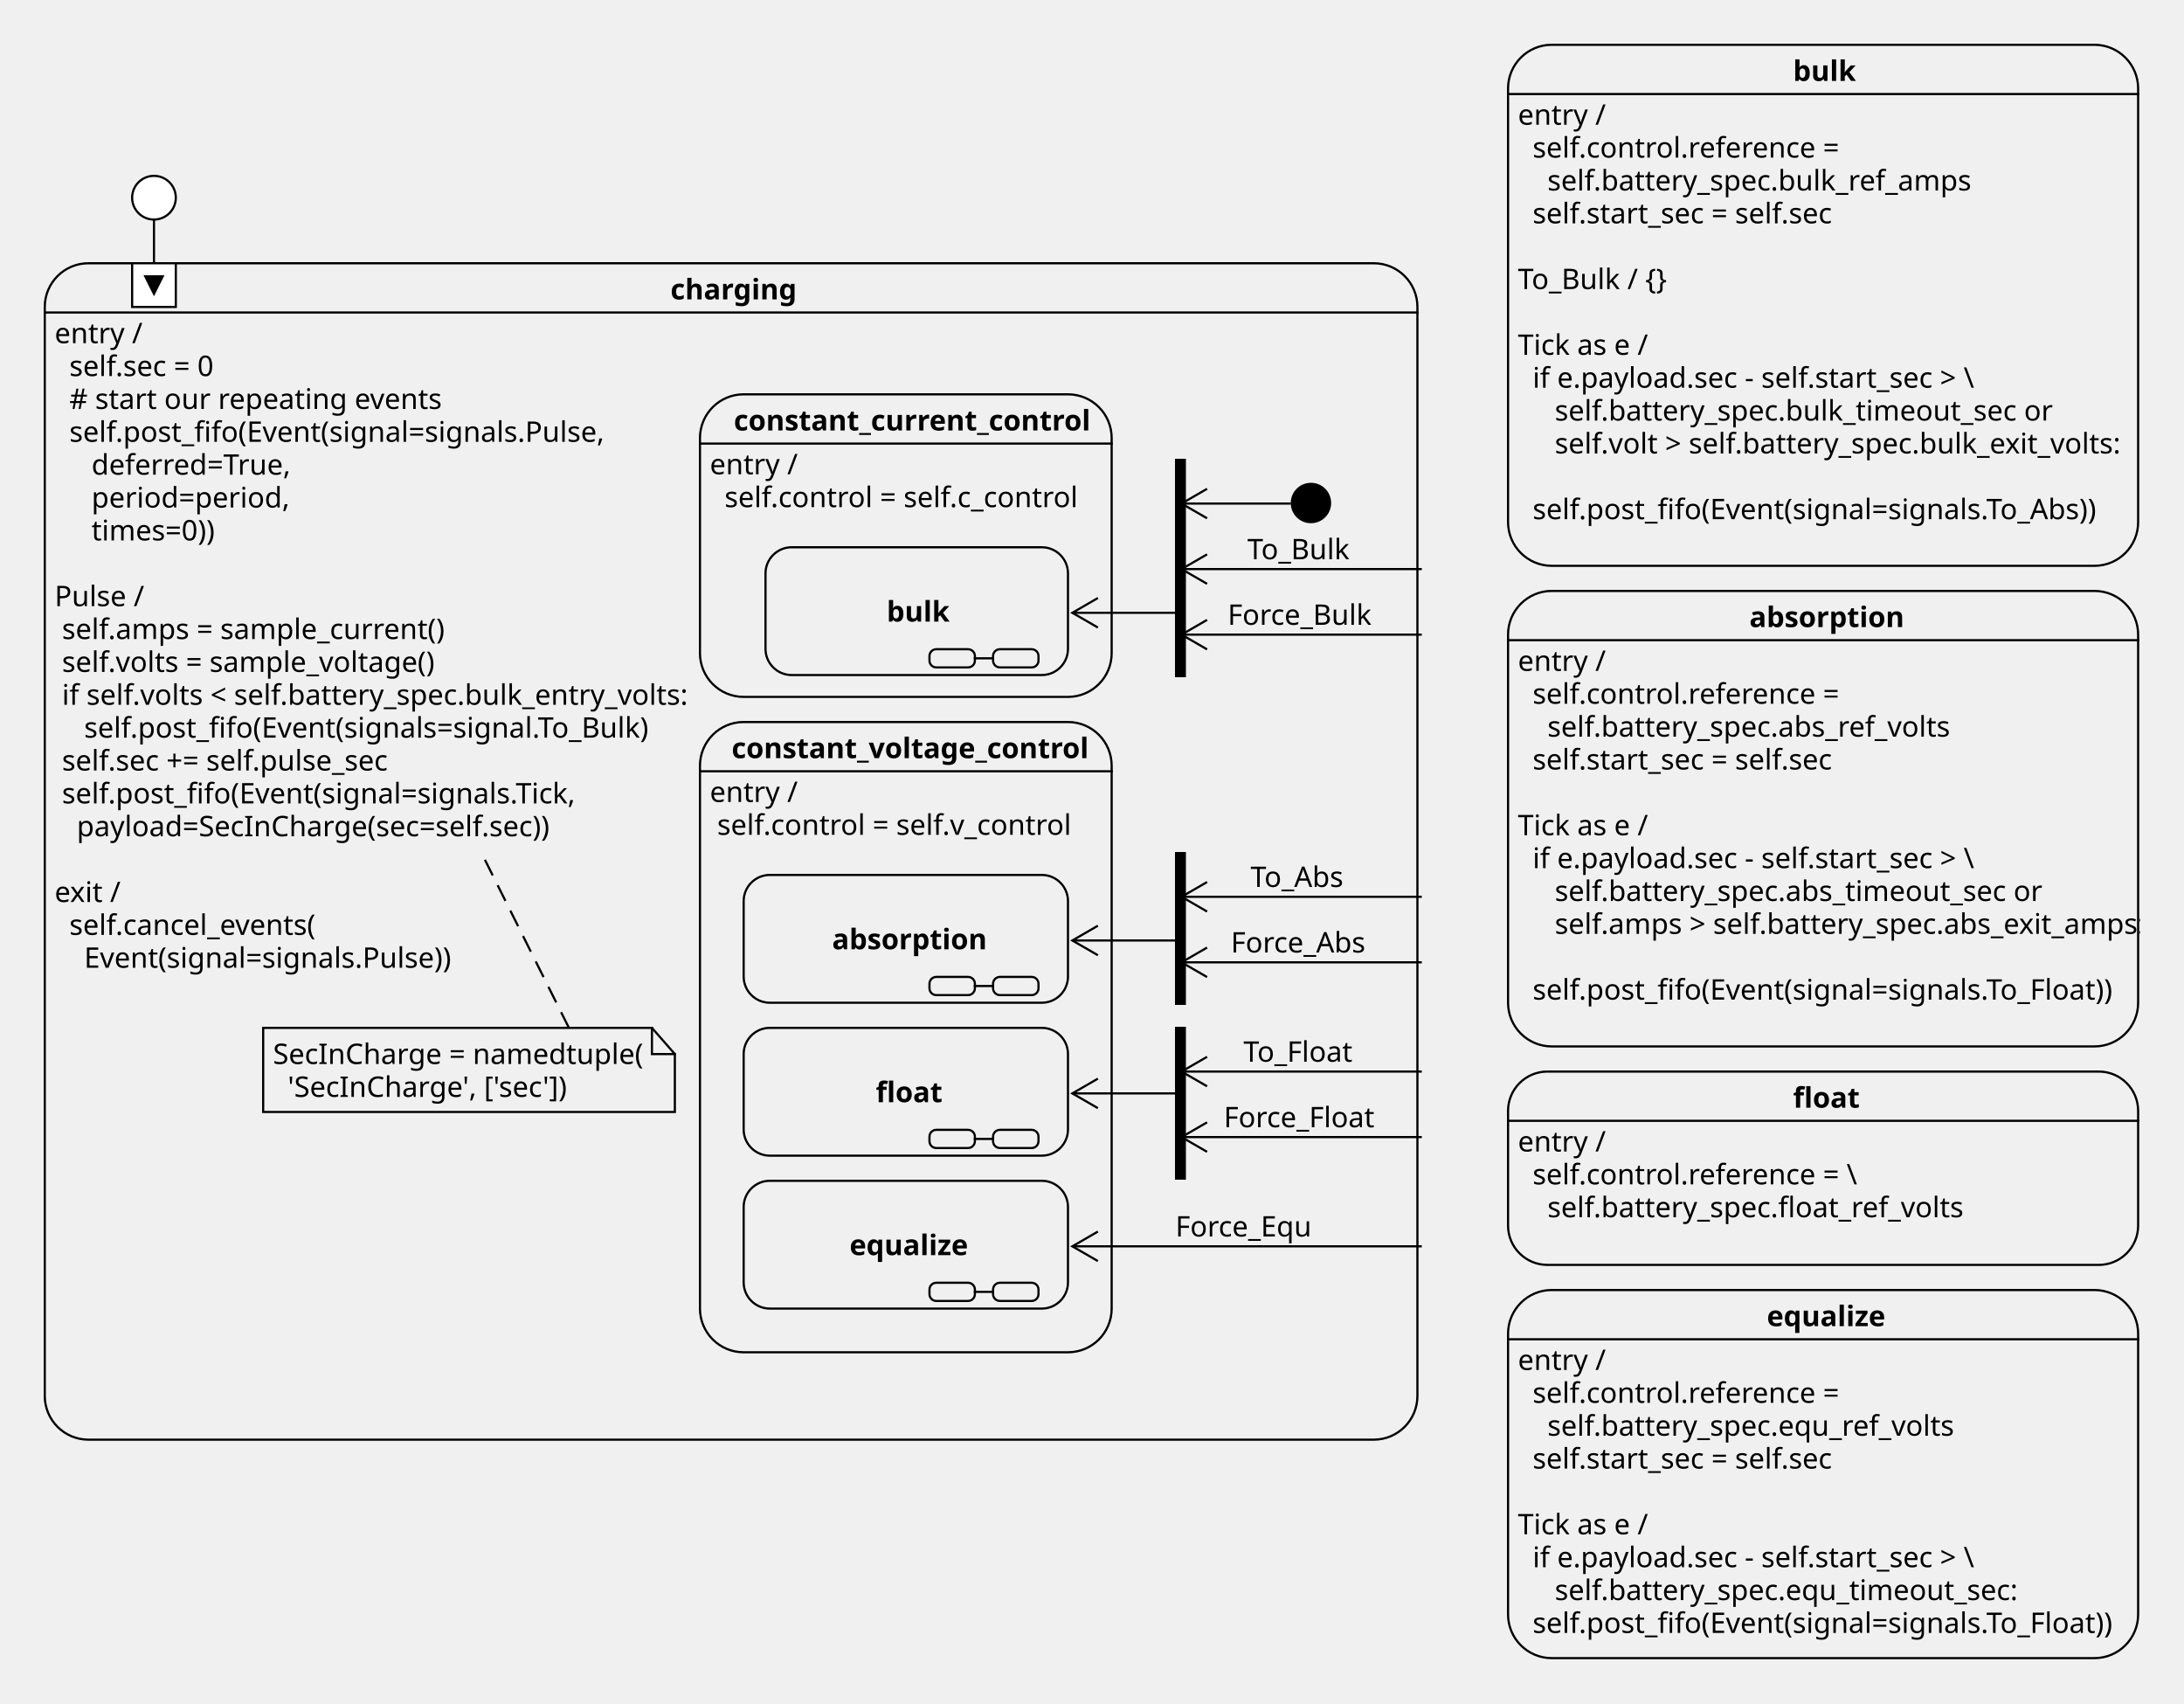
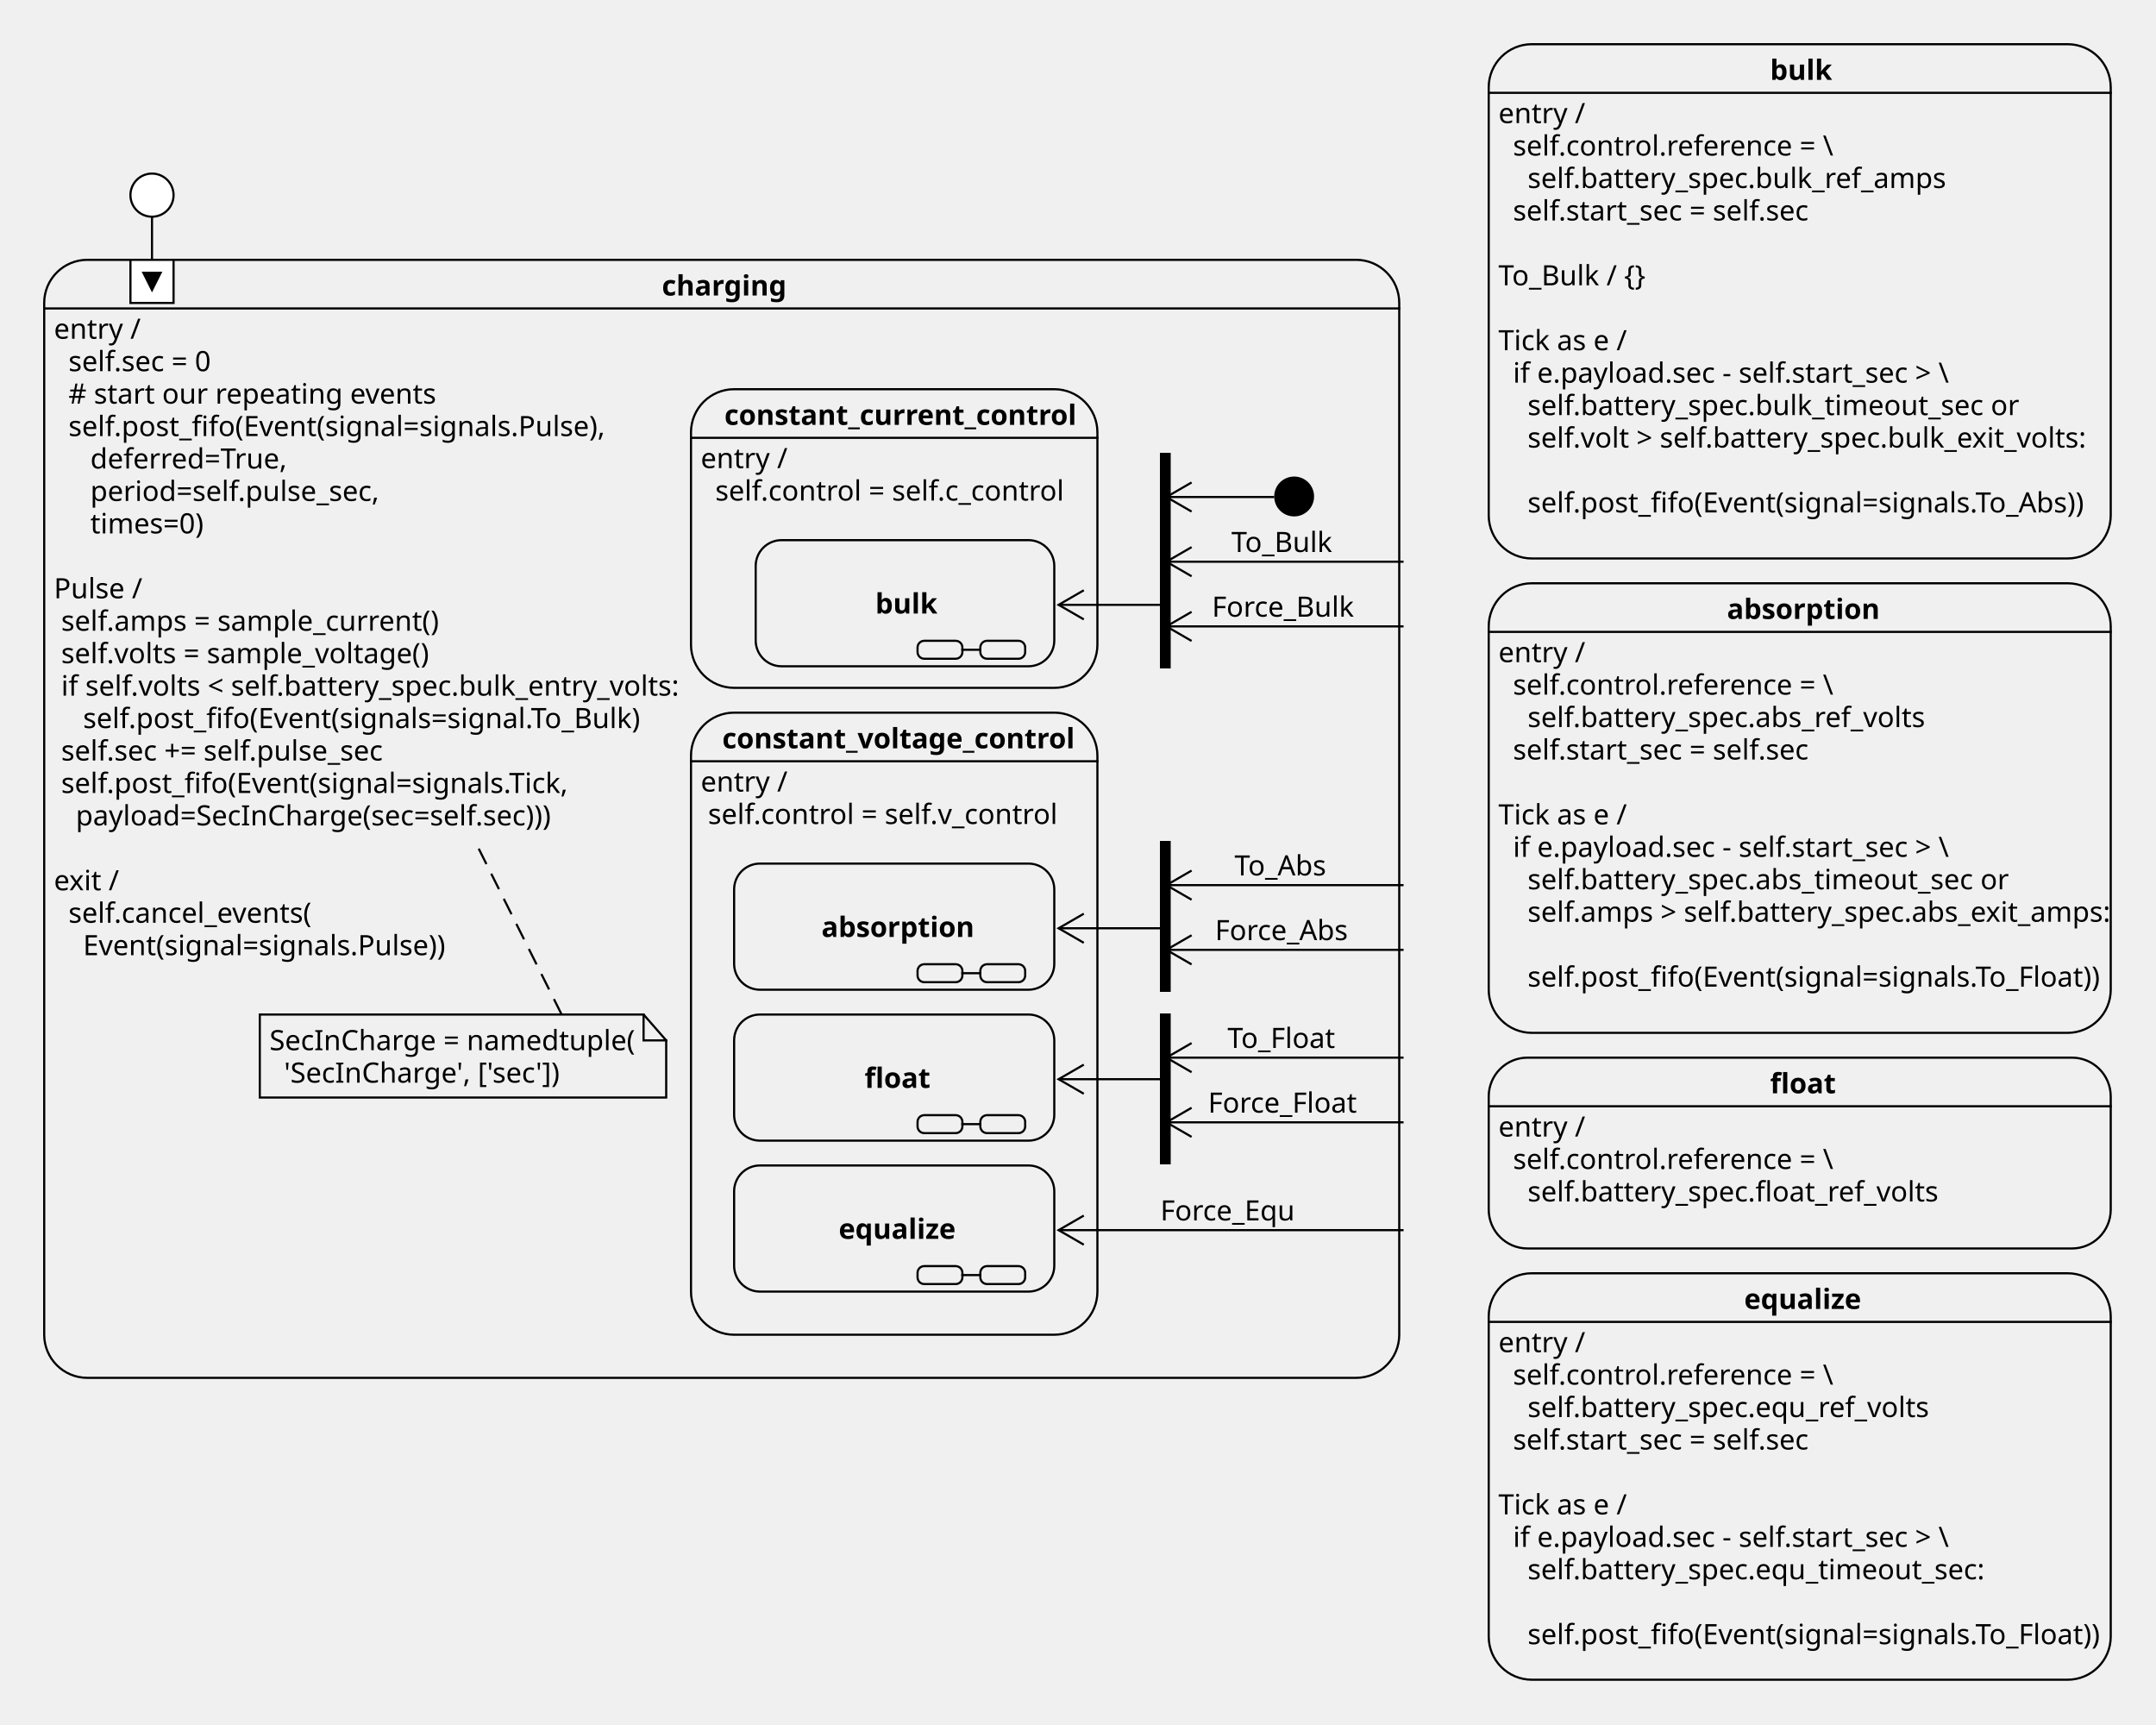
- <svg xmlns="http://www.w3.org/2000/svg" fill-opacity="1" color-rendering="auto" color-interpolation="auto" text-rendering="auto" stroke="black" stroke-linecap="square" width="1000" stroke-miterlimit="10" shape-rendering="auto" stroke-opacity="1" fill="black" stroke-dasharray="none" font-weight="normal" stroke-width="1" viewBox="-20 -20 1000 780" height="780" font-family="'Dialog'" font-style="normal" stroke-linejoin="miter" font-size="12px" stroke-dashoffset="0" image-rendering="auto">
+ <svg xmlns="http://www.w3.org/2000/svg" fill-opacity="1" color-rendering="auto" color-interpolation="auto" text-rendering="auto" stroke="black" stroke-linecap="square" width="1000" stroke-miterlimit="10" shape-rendering="auto" stroke-opacity="1" fill="black" stroke-dasharray="none" font-weight="normal" stroke-width="1" viewBox="410 220 1000 800" height="800" font-family="'Dialog'" font-style="normal" stroke-linejoin="miter" font-size="12px" stroke-dashoffset="0" image-rendering="auto">
  <defs id="genericDefs" />
  <g>
    <defs id="defs1">
      <clipPath clipPathUnits="userSpaceOnUse" id="clipPath1">
        <path d="M0 0 L2147483647 0 L2147483647 2147483647 L0 2147483647 L0 0 Z" />
      </clipPath>
      <clipPath clipPathUnits="userSpaceOnUse" id="clipPath2">
-         <path d="M0 0 L0 170 L290 170 L290 0 Z" />
+         <path d="M0 0 L0 190 L290 190 L290 0 Z" />
      </clipPath>
      <clipPath clipPathUnits="userSpaceOnUse" id="clipPath3">
        <path d="M0 0 L0 90 L290 90 L290 0 Z" />
      </clipPath>
      <clipPath clipPathUnits="userSpaceOnUse" id="clipPath4">
        <path d="M0 0 L0 210 L290 210 L290 0 Z" />
      </clipPath>
      <clipPath clipPathUnits="userSpaceOnUse" id="clipPath5">
        <path d="M0 0 L0 240 L290 240 L290 0 Z" />
      </clipPath>
      <clipPath clipPathUnits="userSpaceOnUse" id="clipPath6">
        <path d="M0 0 L0 60 L150 60 L150 0 Z" />
      </clipPath>
      <clipPath clipPathUnits="userSpaceOnUse" id="clipPath7">
        <path d="M0 0 L0 60 L140 60 L140 0 Z" />
      </clipPath>
      <clipPath clipPathUnits="userSpaceOnUse" id="clipPath8">
        <path d="M0 0 L0 290 L190 290 L190 0 Z" />
      </clipPath>
      <clipPath clipPathUnits="userSpaceOnUse" id="clipPath9">
        <path d="M0 0 L0 140 L190 140 L190 0 Z" />
      </clipPath>
      <clipPath clipPathUnits="userSpaceOnUse" id="clipPath10">
-         <path d="M0 0 L0 540 L630 540 L630 0 Z" />
+         <path d="M0 0 L0 520 L630 520 L630 0 Z" />
      </clipPath>
      <clipPath clipPathUnits="userSpaceOnUse" id="clipPath11">
        <path d="M0 0 L0 110 L70 110 L70 0 Z" />
      </clipPath>
      <clipPath clipPathUnits="userSpaceOnUse" id="clipPath12">
        <path d="M0 0 L0 40 L190 40 L190 0 Z" />
      </clipPath>
      <clipPath clipPathUnits="userSpaceOnUse" id="clipPath13">
        <path d="M0 0 L0 30 L80 30 L80 0 Z" />
      </clipPath>
      <clipPath clipPathUnits="userSpaceOnUse" id="clipPath14">
        <path d="M0 0 L0 70 L20 70 L20 0 Z" />
      </clipPath>
      <clipPath clipPathUnits="userSpaceOnUse" id="clipPath15">
        <path d="M0 0 L0 100 L20 100 L20 0 Z" />
      </clipPath>
      <clipPath clipPathUnits="userSpaceOnUse" id="clipPath16">
        <path d="M0 0 L0 40 L140 40 L140 0 Z" />
      </clipPath>
      <clipPath clipPathUnits="userSpaceOnUse" id="clipPath17">
        <path d="M0 0 L0 70 L30 70 L30 0 Z" />
      </clipPath>
      <clipPath clipPathUnits="userSpaceOnUse" id="clipPath18">
        <path d="M0 0 L0 20 L20 20 L20 0 Z" />
      </clipPath>
    </defs>
-     <g fill="rgb(255,255,255)" fill-opacity="0" transform="translate(670,570)" stroke-opacity="0" stroke="rgb(255,255,255)">
-       <rect x="0.5" y="0.5" clip-path="url(#clipPath2)" width="288.5" rx="20" ry="20" height="168.5" stroke="none" />
-     </g>
-     <g transform="translate(670,570)">
-       <rect x="0.5" y="0.5" clip-path="url(#clipPath2)" fill="none" width="288.5" rx="20" ry="20" height="168.5" />
+     <g fill="rgb(255,255,255)" fill-opacity="0" transform="translate(1100,810)" stroke-opacity="0" stroke="rgb(255,255,255)">
+       <rect x="0.5" y="0.5" clip-path="url(#clipPath2)" width="288.5" rx="20" ry="20" height="188.5" stroke="none" />
+     </g>
+     <g transform="translate(1100,810)">
+       <rect x="0.5" y="0.5" clip-path="url(#clipPath2)" fill="none" width="288.5" rx="20" ry="20" height="188.5" />
      <text x="119" font-size="13px" y="17.047" clip-path="url(#clipPath2)" font-family="sans-serif" stroke="none" font-weight="bold" xml:space="preserve">equalize</text>
      <path fill="none" d="M1 23.047 L289 23.047" clip-path="url(#clipPath2)" />
      <text x="5" font-size="13px" y="37.094" clip-path="url(#clipPath2)" font-family="sans-serif" stroke="none" xml:space="preserve">entry /</text>
-       <text x="5" font-size="13px" y="52.141" clip-path="url(#clipPath2)" font-family="sans-serif" stroke="none" xml:space="preserve">  self.control.reference =</text>
+       <text x="5" font-size="13px" y="52.141" clip-path="url(#clipPath2)" font-family="sans-serif" stroke="none" xml:space="preserve">  self.control.reference = \</text>
      <text x="5" font-size="13px" y="67.188" clip-path="url(#clipPath2)" font-family="sans-serif" stroke="none" xml:space="preserve">    self.battery_spec.equ_ref_volts</text>
      <text x="5" font-size="13px" y="82.234" clip-path="url(#clipPath2)" font-family="sans-serif" stroke="none" xml:space="preserve">  self.start_sec = self.sec</text>
      <text x="5" font-size="13px" y="112.328" clip-path="url(#clipPath2)" font-family="sans-serif" stroke="none" xml:space="preserve">Tick as e /</text>
      <text x="5" font-size="13px" y="127.375" clip-path="url(#clipPath2)" font-family="sans-serif" stroke="none" xml:space="preserve">  if e.payload.sec - self.start_sec &gt; \</text>
-       <text x="5" font-size="13px" y="142.422" clip-path="url(#clipPath2)" font-family="sans-serif" stroke="none" xml:space="preserve">     self.battery_spec.equ_timeout_sec:</text>
-       <text x="5" font-size="13px" y="157.469" clip-path="url(#clipPath2)" font-family="sans-serif" stroke="none" xml:space="preserve">  self.post_fifo(Event(signal=signals.To_Float))</text>
-       <text x="5" font-size="13px" y="172.516" clip-path="url(#clipPath2)" font-family="sans-serif" stroke="none" xml:space="preserve">	  </text>
-     </g>
-     <g fill="rgb(255,255,255)" fill-opacity="0" transform="translate(670,470)" stroke-opacity="0" stroke="rgb(255,255,255)">
+       <text x="5" font-size="13px" y="142.422" clip-path="url(#clipPath2)" font-family="sans-serif" stroke="none" xml:space="preserve">    self.battery_spec.equ_timeout_sec:</text>
+       <text x="5" font-size="13px" y="157.469" clip-path="url(#clipPath2)" font-family="sans-serif" stroke="none" xml:space="preserve">     </text>
+       <text x="5" font-size="13px" y="172.516" clip-path="url(#clipPath2)" font-family="sans-serif" stroke="none" xml:space="preserve">    self.post_fifo(Event(signal=signals.To_Float))</text>
+       <text x="5" font-size="13px" y="187.562" clip-path="url(#clipPath2)" font-family="sans-serif" stroke="none" xml:space="preserve">	  </text>
+     </g>
+     <g fill="rgb(255,255,255)" fill-opacity="0" transform="translate(1100,710)" stroke-opacity="0" stroke="rgb(255,255,255)">
      <rect x="0.5" y="0.5" clip-path="url(#clipPath3)" width="288.5" rx="18" ry="18" height="88.5" stroke="none" />
    </g>
-     <g transform="translate(670,470)">
+     <g transform="translate(1100,710)">
      <rect x="0.5" y="0.5" clip-path="url(#clipPath3)" fill="none" width="288.5" rx="18" ry="18" height="88.5" />
      <text x="131" font-size="13px" y="17.047" clip-path="url(#clipPath3)" font-family="sans-serif" stroke="none" font-weight="bold" xml:space="preserve">float</text>
      <path fill="none" d="M1 23.047 L289 23.047" clip-path="url(#clipPath3)" />
      <text x="5" font-size="13px" y="37.094" clip-path="url(#clipPath3)" font-family="sans-serif" stroke="none" xml:space="preserve">entry /</text>
      <text x="5" font-size="13px" y="52.141" clip-path="url(#clipPath3)" font-family="sans-serif" stroke="none" xml:space="preserve">  self.control.reference = \</text>
      <text x="5" font-size="13px" y="67.188" clip-path="url(#clipPath3)" font-family="sans-serif" stroke="none" xml:space="preserve">    self.battery_spec.float_ref_volts</text>
      <text x="5" font-size="13px" y="82.234" clip-path="url(#clipPath3)" font-family="sans-serif" stroke="none" xml:space="preserve">  </text>
    </g>
-     <g fill="rgb(255,255,255)" fill-opacity="0" transform="translate(670,250)" stroke-opacity="0" stroke="rgb(255,255,255)">
+     <g fill="rgb(255,255,255)" fill-opacity="0" transform="translate(1100,490)" stroke-opacity="0" stroke="rgb(255,255,255)">
      <rect x="0.5" y="0.5" clip-path="url(#clipPath4)" width="288.5" rx="20" ry="20" height="208.5" stroke="none" />
    </g>
-     <g transform="translate(670,250)">
+     <g transform="translate(1100,490)">
      <rect x="0.5" y="0.5" clip-path="url(#clipPath4)" fill="none" width="288.5" rx="20" ry="20" height="208.5" />
      <text x="111" font-size="13px" y="17.047" clip-path="url(#clipPath4)" font-family="sans-serif" stroke="none" font-weight="bold" xml:space="preserve">absorption</text>
      <path fill="none" d="M1 23.047 L289 23.047" clip-path="url(#clipPath4)" />
      <text x="5" font-size="13px" y="37.094" clip-path="url(#clipPath4)" font-family="sans-serif" stroke="none" xml:space="preserve">entry /</text>
-       <text x="5" font-size="13px" y="52.141" clip-path="url(#clipPath4)" font-family="sans-serif" stroke="none" xml:space="preserve">  self.control.reference =</text>
+       <text x="5" font-size="13px" y="52.141" clip-path="url(#clipPath4)" font-family="sans-serif" stroke="none" xml:space="preserve">  self.control.reference = \</text>
      <text x="5" font-size="13px" y="67.188" clip-path="url(#clipPath4)" font-family="sans-serif" stroke="none" xml:space="preserve">    self.battery_spec.abs_ref_volts</text>
      <text x="5" font-size="13px" y="82.234" clip-path="url(#clipPath4)" font-family="sans-serif" stroke="none" xml:space="preserve">  self.start_sec = self.sec</text>
      <text x="5" font-size="13px" y="112.328" clip-path="url(#clipPath4)" font-family="sans-serif" stroke="none" xml:space="preserve">Tick as e /</text>
      <text x="5" font-size="13px" y="127.375" clip-path="url(#clipPath4)" font-family="sans-serif" stroke="none" xml:space="preserve">  if e.payload.sec - self.start_sec &gt; \</text>
-       <text x="5" font-size="13px" y="142.422" clip-path="url(#clipPath4)" font-family="sans-serif" stroke="none" xml:space="preserve">     self.battery_spec.abs_timeout_sec or</text>
-       <text x="5" font-size="13px" y="157.469" clip-path="url(#clipPath4)" font-family="sans-serif" stroke="none" xml:space="preserve">     self.amps &gt; self.battery_spec.abs_exit_amps:</text>
+       <text x="5" font-size="13px" y="142.422" clip-path="url(#clipPath4)" font-family="sans-serif" stroke="none" xml:space="preserve">    self.battery_spec.abs_timeout_sec or</text>
+       <text x="5" font-size="13px" y="157.469" clip-path="url(#clipPath4)" font-family="sans-serif" stroke="none" xml:space="preserve">    self.amps &gt; self.battery_spec.abs_exit_amps:</text>
      <text x="5" font-size="13px" y="172.516" clip-path="url(#clipPath4)" font-family="sans-serif" stroke="none" xml:space="preserve">     </text>
-       <text x="5" font-size="13px" y="187.562" clip-path="url(#clipPath4)" font-family="sans-serif" stroke="none" xml:space="preserve">  self.post_fifo(Event(signal=signals.To_Float))</text>
+       <text x="5" font-size="13px" y="187.562" clip-path="url(#clipPath4)" font-family="sans-serif" stroke="none" xml:space="preserve">    self.post_fifo(Event(signal=signals.To_Float))</text>
      <text x="5" font-size="13px" y="202.609" clip-path="url(#clipPath4)" font-family="sans-serif" stroke="none" xml:space="preserve">	  </text>
    </g>
-     <g fill="rgb(255,255,255)" fill-opacity="0" transform="translate(670,0)" stroke-opacity="0" stroke="rgb(255,255,255)">
+     <g fill="rgb(255,255,255)" fill-opacity="0" transform="translate(1100,240)" stroke-opacity="0" stroke="rgb(255,255,255)">
      <rect x="0.5" y="0.5" clip-path="url(#clipPath5)" width="288.5" rx="20" ry="20" height="238.5" stroke="none" />
    </g>
-     <g transform="translate(670,0)">
+     <g transform="translate(1100,240)">
      <rect x="0.5" y="0.5" clip-path="url(#clipPath5)" fill="none" width="288.5" rx="20" ry="20" height="238.5" />
      <text x="131" font-size="13px" y="17.047" clip-path="url(#clipPath5)" font-family="sans-serif" stroke="none" font-weight="bold" xml:space="preserve">bulk</text>
      <path fill="none" d="M1 23.047 L289 23.047" clip-path="url(#clipPath5)" />
      <text x="5" font-size="13px" y="37.094" clip-path="url(#clipPath5)" font-family="sans-serif" stroke="none" xml:space="preserve">entry /</text>
-       <text x="5" font-size="13px" y="52.141" clip-path="url(#clipPath5)" font-family="sans-serif" stroke="none" xml:space="preserve">  self.control.reference =</text>
+       <text x="5" font-size="13px" y="52.141" clip-path="url(#clipPath5)" font-family="sans-serif" stroke="none" xml:space="preserve">  self.control.reference = \</text>
      <text x="5" font-size="13px" y="67.188" clip-path="url(#clipPath5)" font-family="sans-serif" stroke="none" xml:space="preserve">    self.battery_spec.bulk_ref_amps</text>
      <text x="5" font-size="13px" y="82.234" clip-path="url(#clipPath5)" font-family="sans-serif" stroke="none" xml:space="preserve">  self.start_sec = self.sec</text>
      <text x="5" font-size="13px" y="112.328" clip-path="url(#clipPath5)" font-family="sans-serif" stroke="none" xml:space="preserve">To_Bulk / {}</text>
      <text x="5" font-size="13px" y="142.422" clip-path="url(#clipPath5)" font-family="sans-serif" stroke="none" xml:space="preserve">Tick as e /</text>
      <text x="5" font-size="13px" y="157.469" clip-path="url(#clipPath5)" font-family="sans-serif" stroke="none" xml:space="preserve">  if e.payload.sec - self.start_sec &gt; \</text>
-       <text x="5" font-size="13px" y="172.516" clip-path="url(#clipPath5)" font-family="sans-serif" stroke="none" xml:space="preserve">     self.battery_spec.bulk_timeout_sec or</text>
-       <text x="5" font-size="13px" y="187.562" clip-path="url(#clipPath5)" font-family="sans-serif" stroke="none" xml:space="preserve">     self.volt &gt; self.battery_spec.bulk_exit_volts:</text>
+       <text x="5" font-size="13px" y="172.516" clip-path="url(#clipPath5)" font-family="sans-serif" stroke="none" xml:space="preserve">    self.battery_spec.bulk_timeout_sec or</text>
+       <text x="5" font-size="13px" y="187.562" clip-path="url(#clipPath5)" font-family="sans-serif" stroke="none" xml:space="preserve">    self.volt &gt; self.battery_spec.bulk_exit_volts:</text>
      <text x="5" font-size="13px" y="202.609" clip-path="url(#clipPath5)" font-family="sans-serif" stroke="none" xml:space="preserve">     </text>
-       <text x="5" font-size="13px" y="217.656" clip-path="url(#clipPath5)" font-family="sans-serif" stroke="none" xml:space="preserve">  self.post_fifo(Event(signal=signals.To_Abs))</text>
+       <text x="5" font-size="13px" y="217.656" clip-path="url(#clipPath5)" font-family="sans-serif" stroke="none" xml:space="preserve">    self.post_fifo(Event(signal=signals.To_Abs))</text>
      <text x="5" font-size="13px" y="232.703" clip-path="url(#clipPath5)" font-family="sans-serif" stroke="none" xml:space="preserve">	  </text>
    </g>
-     <g fill="rgb(255,255,255)" fill-opacity="0" transform="translate(320,520)" stroke-opacity="0" stroke="rgb(255,255,255)">
+     <g fill="rgb(255,255,255)" fill-opacity="0" transform="translate(750,760)" stroke-opacity="0" stroke="rgb(255,255,255)">
      <rect x="0.5" y="0.5" clip-path="url(#clipPath6)" width="148.5" rx="12" ry="12" height="58.5" stroke="none" />
    </g>
-     <g transform="translate(320,520)">
+     <g transform="translate(750,760)">
      <rect x="0.5" y="0.5" clip-path="url(#clipPath6)" fill="none" width="148.5" rx="12" ry="12" height="58.5" />
      <text x="49" font-size="13px" y="34.523" clip-path="url(#clipPath6)" font-family="sans-serif" stroke="none" font-weight="bold" xml:space="preserve">equalize</text>
    </g>
-     <g font-size="13px" transform="translate(320,520)" fill-opacity="0" fill="rgb(255,255,255)" font-family="sans-serif" stroke="rgb(255,255,255)" stroke-opacity="0">
+     <g font-size="13px" transform="translate(750,760)" fill-opacity="0" fill="rgb(255,255,255)" font-family="sans-serif" stroke="rgb(255,255,255)" stroke-opacity="0">
      <rect x="114.7" y="47.18" clip-path="url(#clipPath6)" width="20.8" rx="3.12" ry="3.12" height="8.32" stroke="none" />
    </g>
-     <g font-family="sans-serif" font-size="13px" transform="translate(320,520)">
+     <g font-family="sans-serif" font-size="13px" transform="translate(750,760)">
      <rect x="114.7" y="47.18" clip-path="url(#clipPath6)" fill="none" width="20.8" rx="3.12" ry="3.12" height="8.32" />
    </g>
-     <g font-size="13px" transform="translate(320,520)" fill-opacity="0" fill="rgb(255,255,255)" font-family="sans-serif" stroke="rgb(255,255,255)" stroke-opacity="0">
+     <g font-size="13px" transform="translate(750,760)" fill-opacity="0" fill="rgb(255,255,255)" font-family="sans-serif" stroke="rgb(255,255,255)" stroke-opacity="0">
      <rect x="85.58" y="47.18" clip-path="url(#clipPath6)" width="20.8" rx="3.12" ry="3.12" height="8.32" stroke="none" />
    </g>
-     <g font-family="sans-serif" font-size="13px" transform="translate(320,520)">
+     <g font-family="sans-serif" font-size="13px" transform="translate(750,760)">
      <rect x="85.58" y="47.18" clip-path="url(#clipPath6)" fill="none" width="20.8" rx="3.12" ry="3.12" height="8.32" />
      <path fill="none" d="M106.38 51.34 L114.7 51.34" clip-path="url(#clipPath6)" />
    </g>
-     <g fill="rgb(255,255,255)" fill-opacity="0" transform="translate(320,450)" stroke-opacity="0" stroke="rgb(255,255,255)">
+     <g fill="rgb(255,255,255)" fill-opacity="0" transform="translate(750,690)" stroke-opacity="0" stroke="rgb(255,255,255)">
      <rect x="0.5" y="0.5" clip-path="url(#clipPath6)" width="148.5" rx="12" ry="12" height="58.5" stroke="none" />
    </g>
-     <g transform="translate(320,450)">
+     <g transform="translate(750,690)">
      <rect x="0.5" y="0.5" clip-path="url(#clipPath6)" fill="none" width="148.5" rx="12" ry="12" height="58.5" />
      <text x="61" font-size="13px" y="34.523" clip-path="url(#clipPath6)" font-family="sans-serif" stroke="none" font-weight="bold" xml:space="preserve">float</text>
    </g>
-     <g font-size="13px" transform="translate(320,450)" fill-opacity="0" fill="rgb(255,255,255)" font-family="sans-serif" stroke="rgb(255,255,255)" stroke-opacity="0">
+     <g font-size="13px" transform="translate(750,690)" fill-opacity="0" fill="rgb(255,255,255)" font-family="sans-serif" stroke="rgb(255,255,255)" stroke-opacity="0">
      <rect x="114.7" y="47.18" clip-path="url(#clipPath6)" width="20.8" rx="3.12" ry="3.12" height="8.32" stroke="none" />
    </g>
-     <g font-family="sans-serif" font-size="13px" transform="translate(320,450)">
+     <g font-family="sans-serif" font-size="13px" transform="translate(750,690)">
      <rect x="114.7" y="47.18" clip-path="url(#clipPath6)" fill="none" width="20.8" rx="3.12" ry="3.12" height="8.32" />
    </g>
-     <g font-size="13px" transform="translate(320,450)" fill-opacity="0" fill="rgb(255,255,255)" font-family="sans-serif" stroke="rgb(255,255,255)" stroke-opacity="0">
+     <g font-size="13px" transform="translate(750,690)" fill-opacity="0" fill="rgb(255,255,255)" font-family="sans-serif" stroke="rgb(255,255,255)" stroke-opacity="0">
      <rect x="85.58" y="47.18" clip-path="url(#clipPath6)" width="20.8" rx="3.12" ry="3.12" height="8.32" stroke="none" />
    </g>
-     <g font-family="sans-serif" font-size="13px" transform="translate(320,450)">
+     <g font-family="sans-serif" font-size="13px" transform="translate(750,690)">
      <rect x="85.58" y="47.18" clip-path="url(#clipPath6)" fill="none" width="20.8" rx="3.12" ry="3.12" height="8.32" />
      <path fill="none" d="M106.38 51.34 L114.7 51.34" clip-path="url(#clipPath6)" />
    </g>
-     <g fill="rgb(255,255,255)" fill-opacity="0" transform="translate(320,380)" stroke-opacity="0" stroke="rgb(255,255,255)">
+     <g fill="rgb(255,255,255)" fill-opacity="0" transform="translate(750,620)" stroke-opacity="0" stroke="rgb(255,255,255)">
      <rect x="0.5" y="0.5" clip-path="url(#clipPath6)" width="148.5" rx="12" ry="12" height="58.5" stroke="none" />
    </g>
-     <g transform="translate(320,380)">
+     <g transform="translate(750,620)">
      <rect x="0.5" y="0.5" clip-path="url(#clipPath6)" fill="none" width="148.5" rx="12" ry="12" height="58.5" />
      <text x="41" font-size="13px" y="34.523" clip-path="url(#clipPath6)" font-family="sans-serif" stroke="none" font-weight="bold" xml:space="preserve">absorption</text>
    </g>
-     <g font-size="13px" transform="translate(320,380)" fill-opacity="0" fill="rgb(255,255,255)" font-family="sans-serif" stroke="rgb(255,255,255)" stroke-opacity="0">
+     <g font-size="13px" transform="translate(750,620)" fill-opacity="0" fill="rgb(255,255,255)" font-family="sans-serif" stroke="rgb(255,255,255)" stroke-opacity="0">
      <rect x="114.7" y="47.18" clip-path="url(#clipPath6)" width="20.8" rx="3.12" ry="3.12" height="8.32" stroke="none" />
    </g>
-     <g font-family="sans-serif" font-size="13px" transform="translate(320,380)">
+     <g font-family="sans-serif" font-size="13px" transform="translate(750,620)">
      <rect x="114.7" y="47.18" clip-path="url(#clipPath6)" fill="none" width="20.8" rx="3.12" ry="3.12" height="8.32" />
    </g>
-     <g font-size="13px" transform="translate(320,380)" fill-opacity="0" fill="rgb(255,255,255)" font-family="sans-serif" stroke="rgb(255,255,255)" stroke-opacity="0">
+     <g font-size="13px" transform="translate(750,620)" fill-opacity="0" fill="rgb(255,255,255)" font-family="sans-serif" stroke="rgb(255,255,255)" stroke-opacity="0">
      <rect x="85.58" y="47.18" clip-path="url(#clipPath6)" width="20.8" rx="3.12" ry="3.12" height="8.32" stroke="none" />
    </g>
-     <g font-family="sans-serif" font-size="13px" transform="translate(320,380)">
+     <g font-family="sans-serif" font-size="13px" transform="translate(750,620)">
      <rect x="85.58" y="47.18" clip-path="url(#clipPath6)" fill="none" width="20.8" rx="3.12" ry="3.12" height="8.32" />
      <path fill="none" d="M106.38 51.34 L114.7 51.34" clip-path="url(#clipPath6)" />
    </g>
-     <g fill="rgb(255,255,255)" fill-opacity="0" transform="translate(330,230)" stroke-opacity="0" stroke="rgb(255,255,255)">
+     <g fill="rgb(255,255,255)" fill-opacity="0" transform="translate(760,470)" stroke-opacity="0" stroke="rgb(255,255,255)">
      <rect x="0.5" y="0.5" clip-path="url(#clipPath7)" width="138.5" rx="12" ry="12" height="58.5" stroke="none" />
    </g>
-     <g transform="translate(330,230)">
+     <g transform="translate(760,470)">
      <rect x="0.5" y="0.5" clip-path="url(#clipPath7)" fill="none" width="138.5" rx="12" ry="12" height="58.5" />
      <text x="56" font-size="13px" y="34.523" clip-path="url(#clipPath7)" font-family="sans-serif" stroke="none" font-weight="bold" xml:space="preserve">bulk</text>
    </g>
-     <g font-size="13px" transform="translate(330,230)" fill-opacity="0" fill="rgb(255,255,255)" font-family="sans-serif" stroke="rgb(255,255,255)" stroke-opacity="0">
+     <g font-size="13px" transform="translate(760,470)" fill-opacity="0" fill="rgb(255,255,255)" font-family="sans-serif" stroke="rgb(255,255,255)" stroke-opacity="0">
      <rect x="104.7" y="47.18" clip-path="url(#clipPath7)" width="20.8" rx="3.12" ry="3.12" height="8.32" stroke="none" />
    </g>
-     <g font-family="sans-serif" font-size="13px" transform="translate(330,230)">
+     <g font-family="sans-serif" font-size="13px" transform="translate(760,470)">
      <rect x="104.7" y="47.18" clip-path="url(#clipPath7)" fill="none" width="20.8" rx="3.12" ry="3.12" height="8.32" />
    </g>
-     <g font-size="13px" transform="translate(330,230)" fill-opacity="0" fill="rgb(255,255,255)" font-family="sans-serif" stroke="rgb(255,255,255)" stroke-opacity="0">
+     <g font-size="13px" transform="translate(760,470)" fill-opacity="0" fill="rgb(255,255,255)" font-family="sans-serif" stroke="rgb(255,255,255)" stroke-opacity="0">
      <rect x="75.58" y="47.18" clip-path="url(#clipPath7)" width="20.8" rx="3.12" ry="3.12" height="8.32" stroke="none" />
    </g>
-     <g font-family="sans-serif" font-size="13px" transform="translate(330,230)">
+     <g font-family="sans-serif" font-size="13px" transform="translate(760,470)">
      <rect x="75.58" y="47.18" clip-path="url(#clipPath7)" fill="none" width="20.8" rx="3.12" ry="3.12" height="8.32" />
      <path fill="none" d="M96.38 51.34 L104.7 51.34" clip-path="url(#clipPath7)" />
    </g>
-     <g fill="rgb(255,255,255)" fill-opacity="0" transform="translate(300,310)" stroke-opacity="0" stroke="rgb(255,255,255)">
+     <g fill="rgb(255,255,255)" fill-opacity="0" transform="translate(730,550)" stroke-opacity="0" stroke="rgb(255,255,255)">
      <rect x="0.5" y="0.5" clip-path="url(#clipPath8)" width="188.5" rx="20" ry="20" height="288.5" stroke="none" />
    </g>
-     <g transform="translate(300,310)">
+     <g transform="translate(730,550)">
      <rect x="0.5" y="0.5" clip-path="url(#clipPath8)" fill="none" width="188.5" rx="20" ry="20" height="288.5" />
      <text x="15" font-size="13px" y="17.047" clip-path="url(#clipPath8)" font-family="sans-serif" stroke="none" font-weight="bold" xml:space="preserve">constant_voltage_control</text>
      <path fill="none" d="M1 23.047 L189 23.047" clip-path="url(#clipPath8)" />
      <text x="5" font-size="13px" y="37.094" clip-path="url(#clipPath8)" font-family="sans-serif" stroke="none" xml:space="preserve">entry /</text>
      <text x="5" font-size="13px" y="52.141" clip-path="url(#clipPath8)" font-family="sans-serif" stroke="none" xml:space="preserve">	self.control = self.v_control</text>
    </g>
-     <g fill="rgb(255,255,255)" fill-opacity="0" transform="translate(300,160)" stroke-opacity="0" stroke="rgb(255,255,255)">
+     <g fill="rgb(255,255,255)" fill-opacity="0" transform="translate(730,400)" stroke-opacity="0" stroke="rgb(255,255,255)">
      <rect x="0.5" y="0.5" clip-path="url(#clipPath9)" width="188.5" rx="20" ry="20" height="138.5" stroke="none" />
    </g>
-     <g transform="translate(300,160)">
+     <g transform="translate(730,400)">
      <rect x="0.5" y="0.5" clip-path="url(#clipPath9)" fill="none" width="188.5" rx="20" ry="20" height="138.5" />
      <text x="16" font-size="13px" y="17.047" clip-path="url(#clipPath9)" font-family="sans-serif" stroke="none" font-weight="bold" xml:space="preserve">constant_current_control</text>
      <path fill="none" d="M1 23.047 L189 23.047" clip-path="url(#clipPath9)" />
      <text x="5" font-size="13px" y="37.094" clip-path="url(#clipPath9)" font-family="sans-serif" stroke="none" xml:space="preserve">entry /</text>
      <text x="5" font-size="13px" y="52.141" clip-path="url(#clipPath9)" font-family="sans-serif" stroke="none" xml:space="preserve">  self.control = self.c_control</text>
    </g>
-     <g fill="rgb(255,255,255)" fill-opacity="0" transform="translate(0,100)" stroke-opacity="0" stroke="rgb(255,255,255)">
-       <rect x="0.5" y="0.5" clip-path="url(#clipPath10)" width="628.5" rx="20" ry="20" height="538.5" stroke="none" />
-     </g>
-     <g transform="translate(0,100)">
-       <rect x="0.5" y="0.5" clip-path="url(#clipPath10)" fill="none" width="628.5" rx="20" ry="20" height="538.5" />
+     <g fill="rgb(255,255,255)" fill-opacity="0" transform="translate(430,340)" stroke-opacity="0" stroke="rgb(255,255,255)">
+       <rect x="0.5" y="0.5" clip-path="url(#clipPath10)" width="628.5" rx="20" ry="20" height="518.5" stroke="none" />
+     </g>
+     <g transform="translate(430,340)">
+       <rect x="0.5" y="0.5" clip-path="url(#clipPath10)" fill="none" width="628.5" rx="20" ry="20" height="518.5" />
      <text x="287" font-size="13px" y="17.047" clip-path="url(#clipPath10)" font-family="sans-serif" stroke="none" font-weight="bold" xml:space="preserve">charging</text>
      <path fill="none" d="M1 23.047 L629 23.047" clip-path="url(#clipPath10)" />
      <text x="5" font-size="13px" y="37.094" clip-path="url(#clipPath10)" font-family="sans-serif" stroke="none" xml:space="preserve">entry /</text>
      <text x="5" font-size="13px" y="52.141" clip-path="url(#clipPath10)" font-family="sans-serif" stroke="none" xml:space="preserve">  self.sec = 0</text>
      <text x="5" font-size="13px" y="67.188" clip-path="url(#clipPath10)" font-family="sans-serif" stroke="none" xml:space="preserve">  # start our repeating events</text>
-       <text x="5" font-size="13px" y="82.234" clip-path="url(#clipPath10)" font-family="sans-serif" stroke="none" xml:space="preserve">  self.post_fifo(Event(signal=signals.Pulse, </text>
+       <text x="5" font-size="13px" y="82.234" clip-path="url(#clipPath10)" font-family="sans-serif" stroke="none" xml:space="preserve">  self.post_fifo(Event(signal=signals.Pulse), </text>
      <text x="5" font-size="13px" y="97.281" clip-path="url(#clipPath10)" font-family="sans-serif" stroke="none" xml:space="preserve">     deferred=True, </text>
-       <text x="5" font-size="13px" y="112.328" clip-path="url(#clipPath10)" font-family="sans-serif" stroke="none" xml:space="preserve">     period=period,</text>
-       <text x="5" font-size="13px" y="127.375" clip-path="url(#clipPath10)" font-family="sans-serif" stroke="none" xml:space="preserve">     times=0))</text>
+       <text x="5" font-size="13px" y="112.328" clip-path="url(#clipPath10)" font-family="sans-serif" stroke="none" xml:space="preserve">     period=self.pulse_sec,</text>
+       <text x="5" font-size="13px" y="127.375" clip-path="url(#clipPath10)" font-family="sans-serif" stroke="none" xml:space="preserve">     times=0)</text>
      <text x="5" font-size="13px" y="142.422" clip-path="url(#clipPath10)" font-family="sans-serif" stroke="none" xml:space="preserve">  </text>
      <text x="5" font-size="13px" y="157.469" clip-path="url(#clipPath10)" font-family="sans-serif" stroke="none" xml:space="preserve">Pulse /</text>
      <text x="5" font-size="13px" y="172.516" clip-path="url(#clipPath10)" font-family="sans-serif" stroke="none" xml:space="preserve"> self.amps = sample_current()</text>
      <text x="5" font-size="13px" y="187.562" clip-path="url(#clipPath10)" font-family="sans-serif" stroke="none" xml:space="preserve"> self.volts = sample_voltage()</text>
      <text x="5" font-size="13px" y="202.609" clip-path="url(#clipPath10)" font-family="sans-serif" stroke="none" xml:space="preserve"> if self.volts &lt; self.battery_spec.bulk_entry_volts:</text>
      <text x="5" font-size="13px" y="217.656" clip-path="url(#clipPath10)" font-family="sans-serif" stroke="none" xml:space="preserve">    self.post_fifo(Event(signals=signal.To_Bulk)</text>
      <text x="5" font-size="13px" y="232.703" clip-path="url(#clipPath10)" font-family="sans-serif" stroke="none" xml:space="preserve"> self.sec += self.pulse_sec</text>
      <text x="5" font-size="13px" y="247.75" clip-path="url(#clipPath10)" font-family="sans-serif" stroke="none" xml:space="preserve"> self.post_fifo(Event(signal=signals.Tick,</text>
-       <text x="5" font-size="13px" y="262.797" clip-path="url(#clipPath10)" font-family="sans-serif" stroke="none" xml:space="preserve">   payload=SecInCharge(sec=self.sec))</text>
+       <text x="5" font-size="13px" y="262.797" clip-path="url(#clipPath10)" font-family="sans-serif" stroke="none" xml:space="preserve">   payload=SecInCharge(sec=self.sec)))</text>
      <text x="5" font-size="13px" y="292.891" clip-path="url(#clipPath10)" font-family="sans-serif" stroke="none" xml:space="preserve">exit /</text>
      <text x="5" font-size="13px" y="307.938" clip-path="url(#clipPath10)" font-family="sans-serif" stroke="none" xml:space="preserve">  self.cancel_events(</text>
      <text x="5" font-size="13px" y="322.984" clip-path="url(#clipPath10)" font-family="sans-serif" stroke="none" xml:space="preserve">    Event(signal=signals.Pulse))</text>
    </g>
-     <g stroke-dasharray="8,5" stroke-miterlimit="5" transform="translate(190,360)" stroke-linecap="butt">
+     <g stroke-dasharray="8,5" stroke-miterlimit="5" transform="translate(620,600)" stroke-linecap="butt">
      <path fill="none" d="M50.5 90.5 L10.5 10.5" clip-path="url(#clipPath11)" />
    </g>
-     <g fill="rgb(255,255,255)" fill-opacity="0" transform="translate(100,450)" stroke-opacity="0" stroke="rgb(255,255,255)">
+     <g fill="rgb(255,255,255)" fill-opacity="0" transform="translate(530,690)" stroke-opacity="0" stroke="rgb(255,255,255)">
      <path d="M0.5 0.5 L178.5 0.5 L189 12.5 L189 39 L0.5 39 Z" stroke="none" clip-path="url(#clipPath12)" />
    </g>
-     <g transform="translate(100,450)">
+     <g transform="translate(530,690)">
      <path fill="none" d="M0.5 0.5 L178.5 0.5 L189 12.5 L189 39 L0.5 39 Z" clip-path="url(#clipPath12)" />
      <path fill="none" d="M178.5 0.5 L178.5 12.5 L189 12.5" clip-path="url(#clipPath12)" />
      <text x="5" font-size="13px" y="17.047" clip-path="url(#clipPath12)" font-family="sans-serif" stroke="none" xml:space="preserve">SecInCharge = namedtuple(</text>
      <text x="5" font-size="13px" y="32.094" clip-path="url(#clipPath12)" font-family="sans-serif" stroke="none" xml:space="preserve">  'SecInCharge', ['sec'])</text>
    </g>
-     <g transform="translate(460,400)">
+     <g transform="translate(890,640)">
      <path fill="none" d="M60.5 10.5 L11.5 10.5" clip-path="url(#clipPath13)" />
      <path fill="none" d="M22.258 4 L11 10.5 L22.258 17" clip-path="url(#clipPath13)" />
    </g>
-     <g transform="translate(460,470)">
+     <g transform="translate(890,710)">
      <path fill="none" d="M60.5 10.5 L11.5 10.5" clip-path="url(#clipPath13)" />
      <path fill="none" d="M22.258 4 L11 10.5 L22.258 17" clip-path="url(#clipPath13)" />
    </g>
-     <g transform="translate(460,250)">
+     <g transform="translate(890,490)">
      <path fill="none" d="M60.5 10.5 L11.5 10.5" clip-path="url(#clipPath13)" />
      <path fill="none" d="M22.258 4 L11 10.5 L22.258 17" clip-path="url(#clipPath13)" />
    </g>
-     <g stroke-width="5" transform="translate(510,450)">
+     <g stroke-width="5" transform="translate(940,690)">
      <path fill="none" d="M10.5 0.5 L10.5 69" clip-path="url(#clipPath14)" />
    </g>
-     <g stroke-width="5" transform="translate(510,370)">
+     <g stroke-width="5" transform="translate(940,610)">
      <path fill="none" d="M10.5 0.5 L10.5 69" clip-path="url(#clipPath14)" />
    </g>
-     <g stroke-width="5" transform="translate(510,190)">
+     <g stroke-width="5" transform="translate(940,430)">
      <path fill="none" d="M10.5 0.5 L10.5 99" clip-path="url(#clipPath15)" />
    </g>
-     <g transform="translate(460,530)">
+     <g transform="translate(890,770)">
      <path fill="none" d="M170.5 20.5 L11.5 20.5" clip-path="url(#clipPath12)" />
      <path fill="none" d="M22.258 14 L11 20.5 L22.258 27" clip-path="url(#clipPath12)" />
      <text x="58.205" font-size="13px" y="16" clip-path="url(#clipPath12)" font-family="sans-serif" stroke="none" xml:space="preserve">Force_Equ</text>
    </g>
-     <g transform="translate(510,480)">
+     <g transform="translate(940,720)">
      <path fill="none" d="M120.5 20.5 L11.5 20.5" clip-path="url(#clipPath16)" />
      <path fill="none" d="M22.258 14 L11 20.5 L22.258 27" clip-path="url(#clipPath16)" />
      <text x="30.32" font-size="13px" y="16" clip-path="url(#clipPath16)" font-family="sans-serif" stroke="none" xml:space="preserve">Force_Float</text>
    </g>
-     <g transform="translate(510,450)">
+     <g transform="translate(940,690)">
      <path fill="none" d="M120.5 20.5 L11.5 20.5" clip-path="url(#clipPath16)" />
      <path fill="none" d="M22.258 14 L11 20.5 L22.258 27" clip-path="url(#clipPath16)" />
      <text x="39.349" font-size="13px" y="16" clip-path="url(#clipPath16)" font-family="sans-serif" stroke="none" xml:space="preserve">To_Float</text>
    </g>
-     <g transform="translate(510,400)">
+     <g transform="translate(940,640)">
      <path fill="none" d="M120.5 20.5 L11.5 20.5" clip-path="url(#clipPath16)" />
      <path fill="none" d="M22.258 14 L11 20.5 L22.258 27" clip-path="url(#clipPath16)" />
      <text x="33.57" font-size="13px" y="16" clip-path="url(#clipPath16)" font-family="sans-serif" stroke="none" xml:space="preserve">Force_Abs</text>
    </g>
-     <g transform="translate(510,370)">
+     <g transform="translate(940,610)">
      <path fill="none" d="M120.5 20.5 L11.5 20.5" clip-path="url(#clipPath16)" />
      <path fill="none" d="M22.258 14 L11 20.5 L22.258 27" clip-path="url(#clipPath16)" />
      <text x="42.599" font-size="13px" y="16" clip-path="url(#clipPath16)" font-family="sans-serif" stroke="none" xml:space="preserve">To_Abs</text>
    </g>
-     <g transform="translate(510,250)">
+     <g transform="translate(940,490)">
      <path fill="none" d="M120.5 20.5 L11.5 20.5" clip-path="url(#clipPath16)" />
      <path fill="none" d="M22.258 14 L11 20.5 L22.258 27" clip-path="url(#clipPath16)" />
      <text x="32.126" font-size="13px" y="16" clip-path="url(#clipPath16)" font-family="sans-serif" stroke="none" xml:space="preserve">Force_Bulk</text>
    </g>
-     <g transform="translate(510,220)">
+     <g transform="translate(940,460)">
      <path fill="none" d="M120.5 20.5 L11.5 20.5" clip-path="url(#clipPath16)" />
      <path fill="none" d="M22.258 14 L11 20.5 L22.258 27" clip-path="url(#clipPath16)" />
      <text x="41.155" font-size="13px" y="16" clip-path="url(#clipPath16)" font-family="sans-serif" stroke="none" xml:space="preserve">To_Bulk</text>
    </g>
-     <g transform="translate(40,60)">
+     <g transform="translate(470,300)">
      <path fill="none" d="M10.5 11.5 L10.5 50.5" clip-path="url(#clipPath17)" />
      <circle fill="white" r="10" clip-path="url(#clipPath17)" cx="10.5" cy="10.5" stroke="none" />
      <circle fill="none" r="10" clip-path="url(#clipPath17)" cx="10.5" cy="10.5" />
      <rect x="0.5" y="40.5" clip-path="url(#clipPath17)" fill="white" width="20" height="20" stroke="none" />
      <rect fill="none" x="0.5" width="20" height="20" y="40.5" clip-path="url(#clipPath17)" />
      <path d="M6.5 46.5 L14.5 46.5 L10.5 54.5 Z" clip-path="url(#clipPath17)" stroke="none" />
      <path fill="none" d="M6.5 46.5 L14.5 46.5 L10.5 54.5 Z" clip-path="url(#clipPath17)" />
    </g>
-     <g transform="translate(510,200)">
+     <g transform="translate(940,440)">
      <path fill="none" d="M60.5 10.5 L11.5 10.5" clip-path="url(#clipPath13)" />
      <path fill="none" d="M22.258 4 L11 10.5 L22.258 17" clip-path="url(#clipPath13)" />
    </g>
-     <g transform="translate(570,200)">
+     <g transform="translate(1000,440)">
      <circle r="8.75" clip-path="url(#clipPath18)" cx="10.25" cy="10.25" stroke="none" />
      <circle fill="none" r="8.75" clip-path="url(#clipPath18)" cx="10.25" cy="10.25" />
    </g>
  </g>
</svg>
